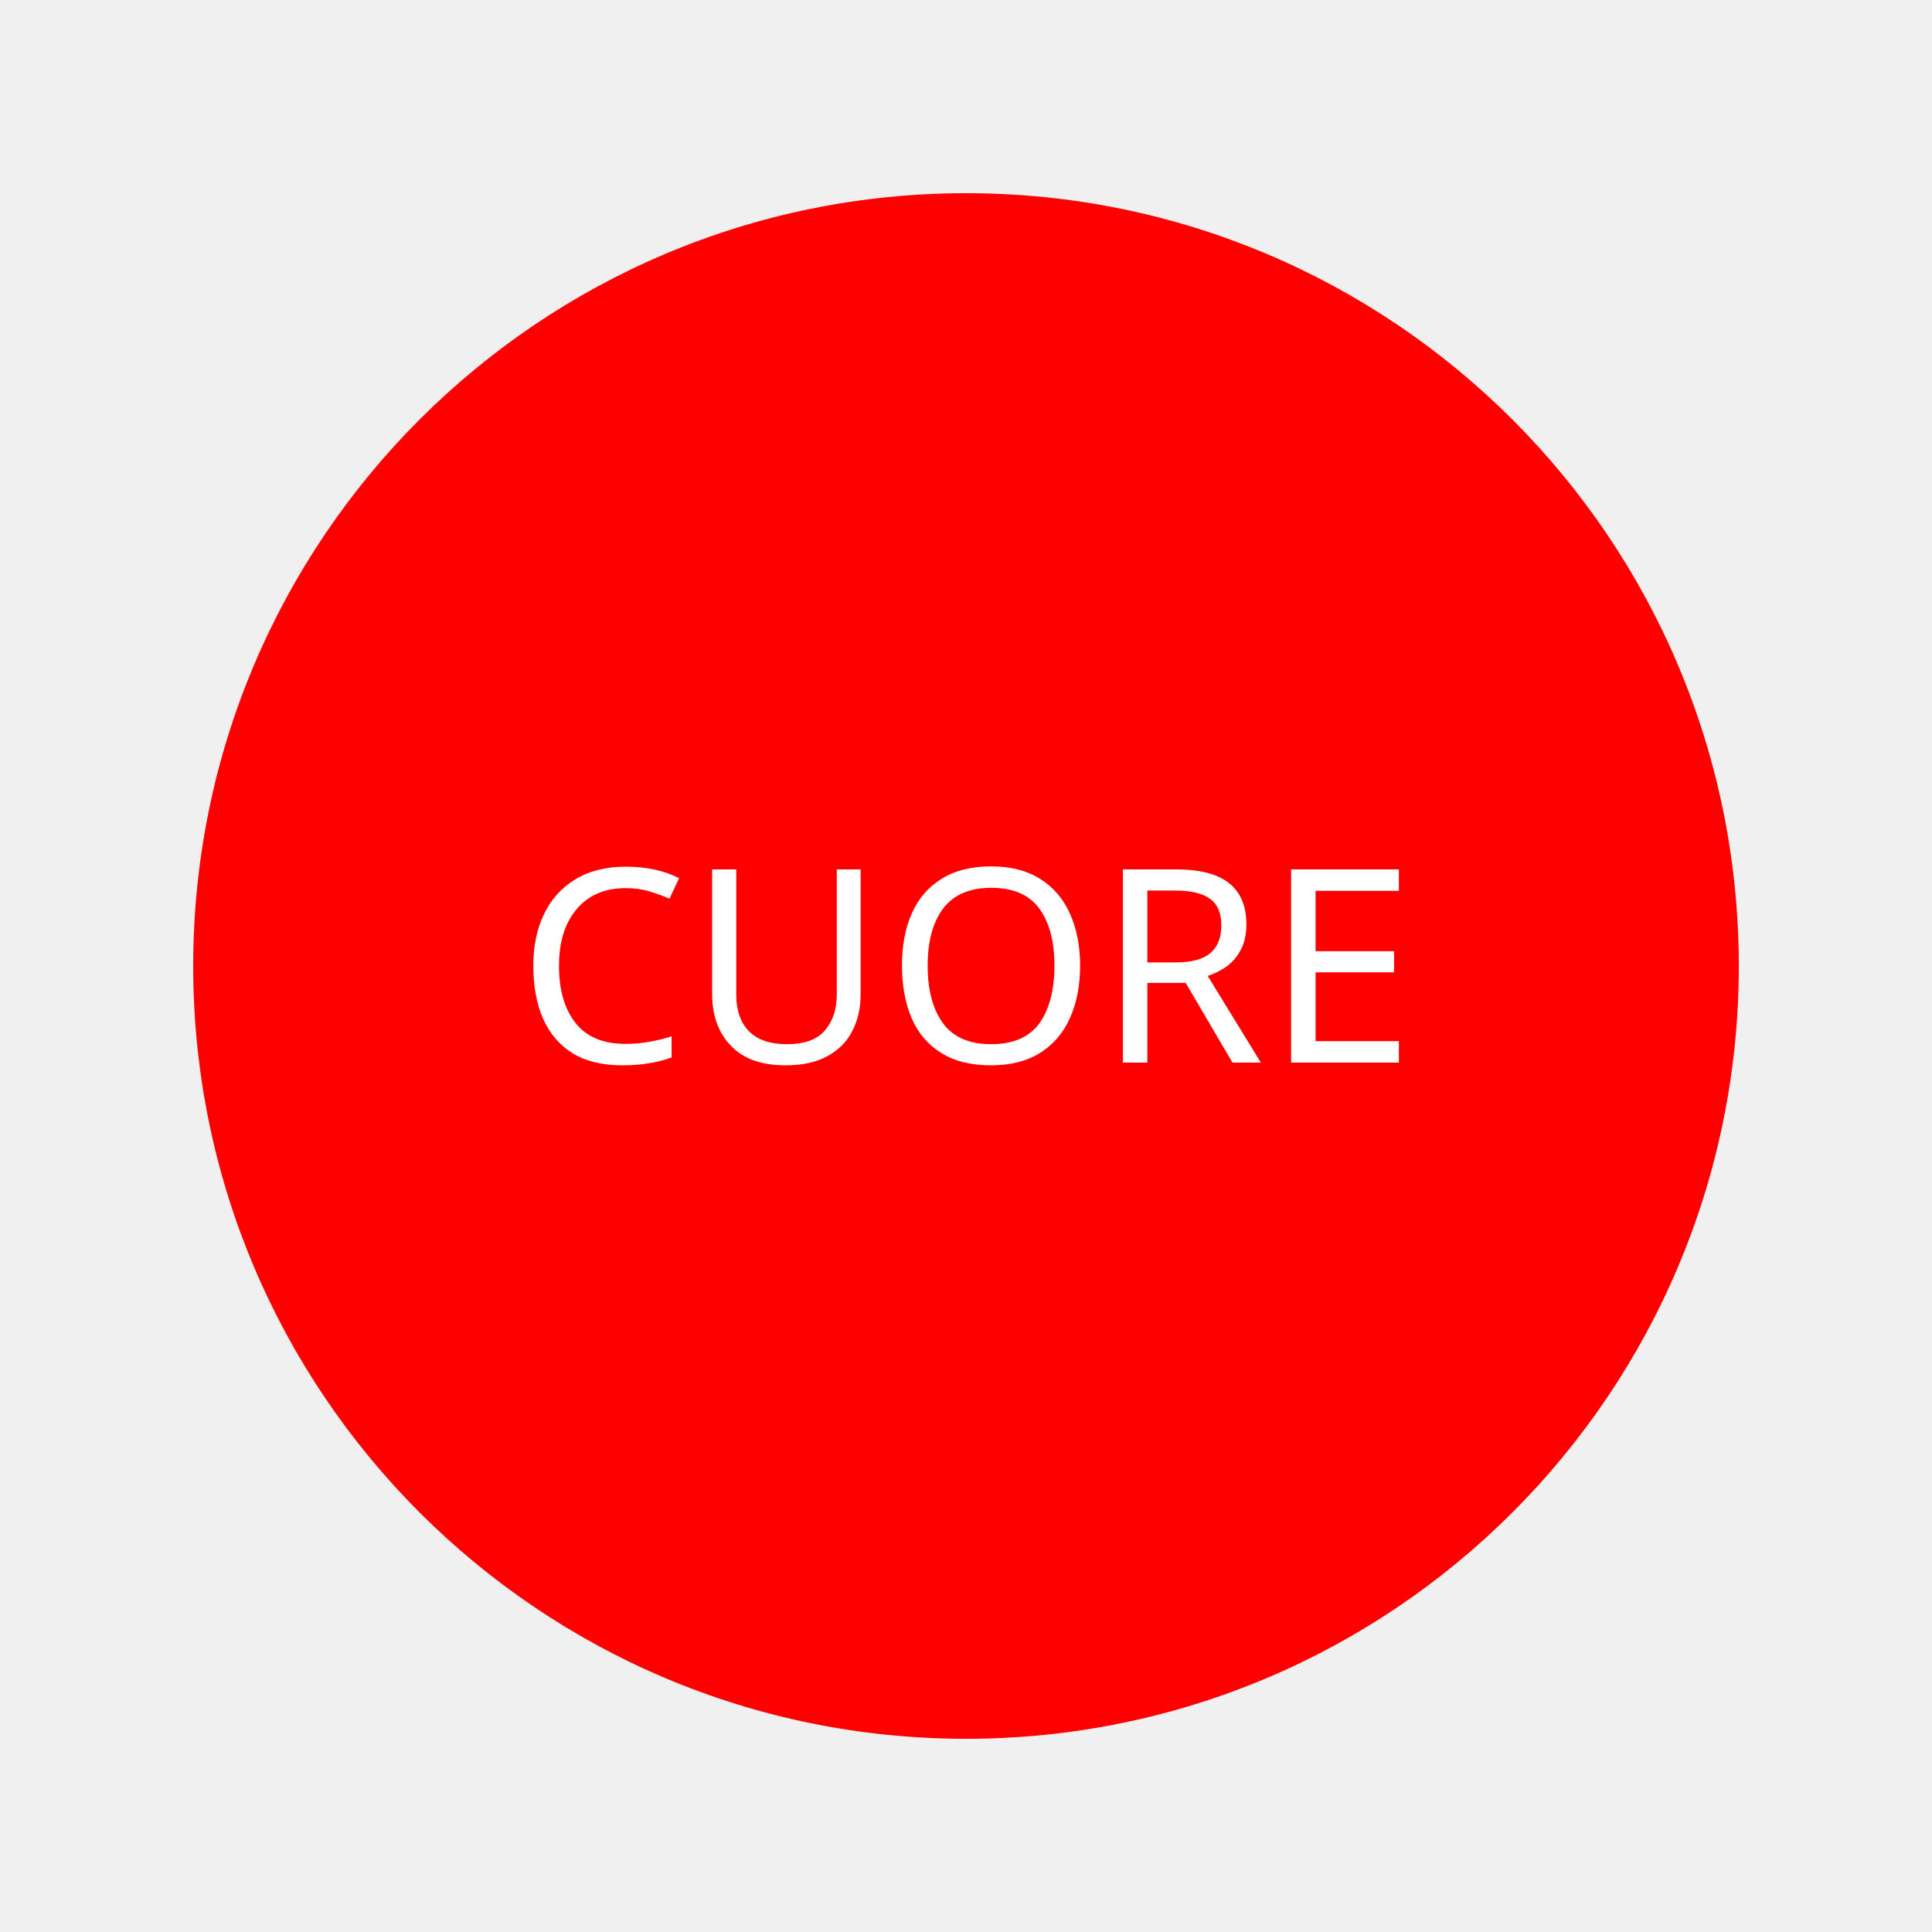
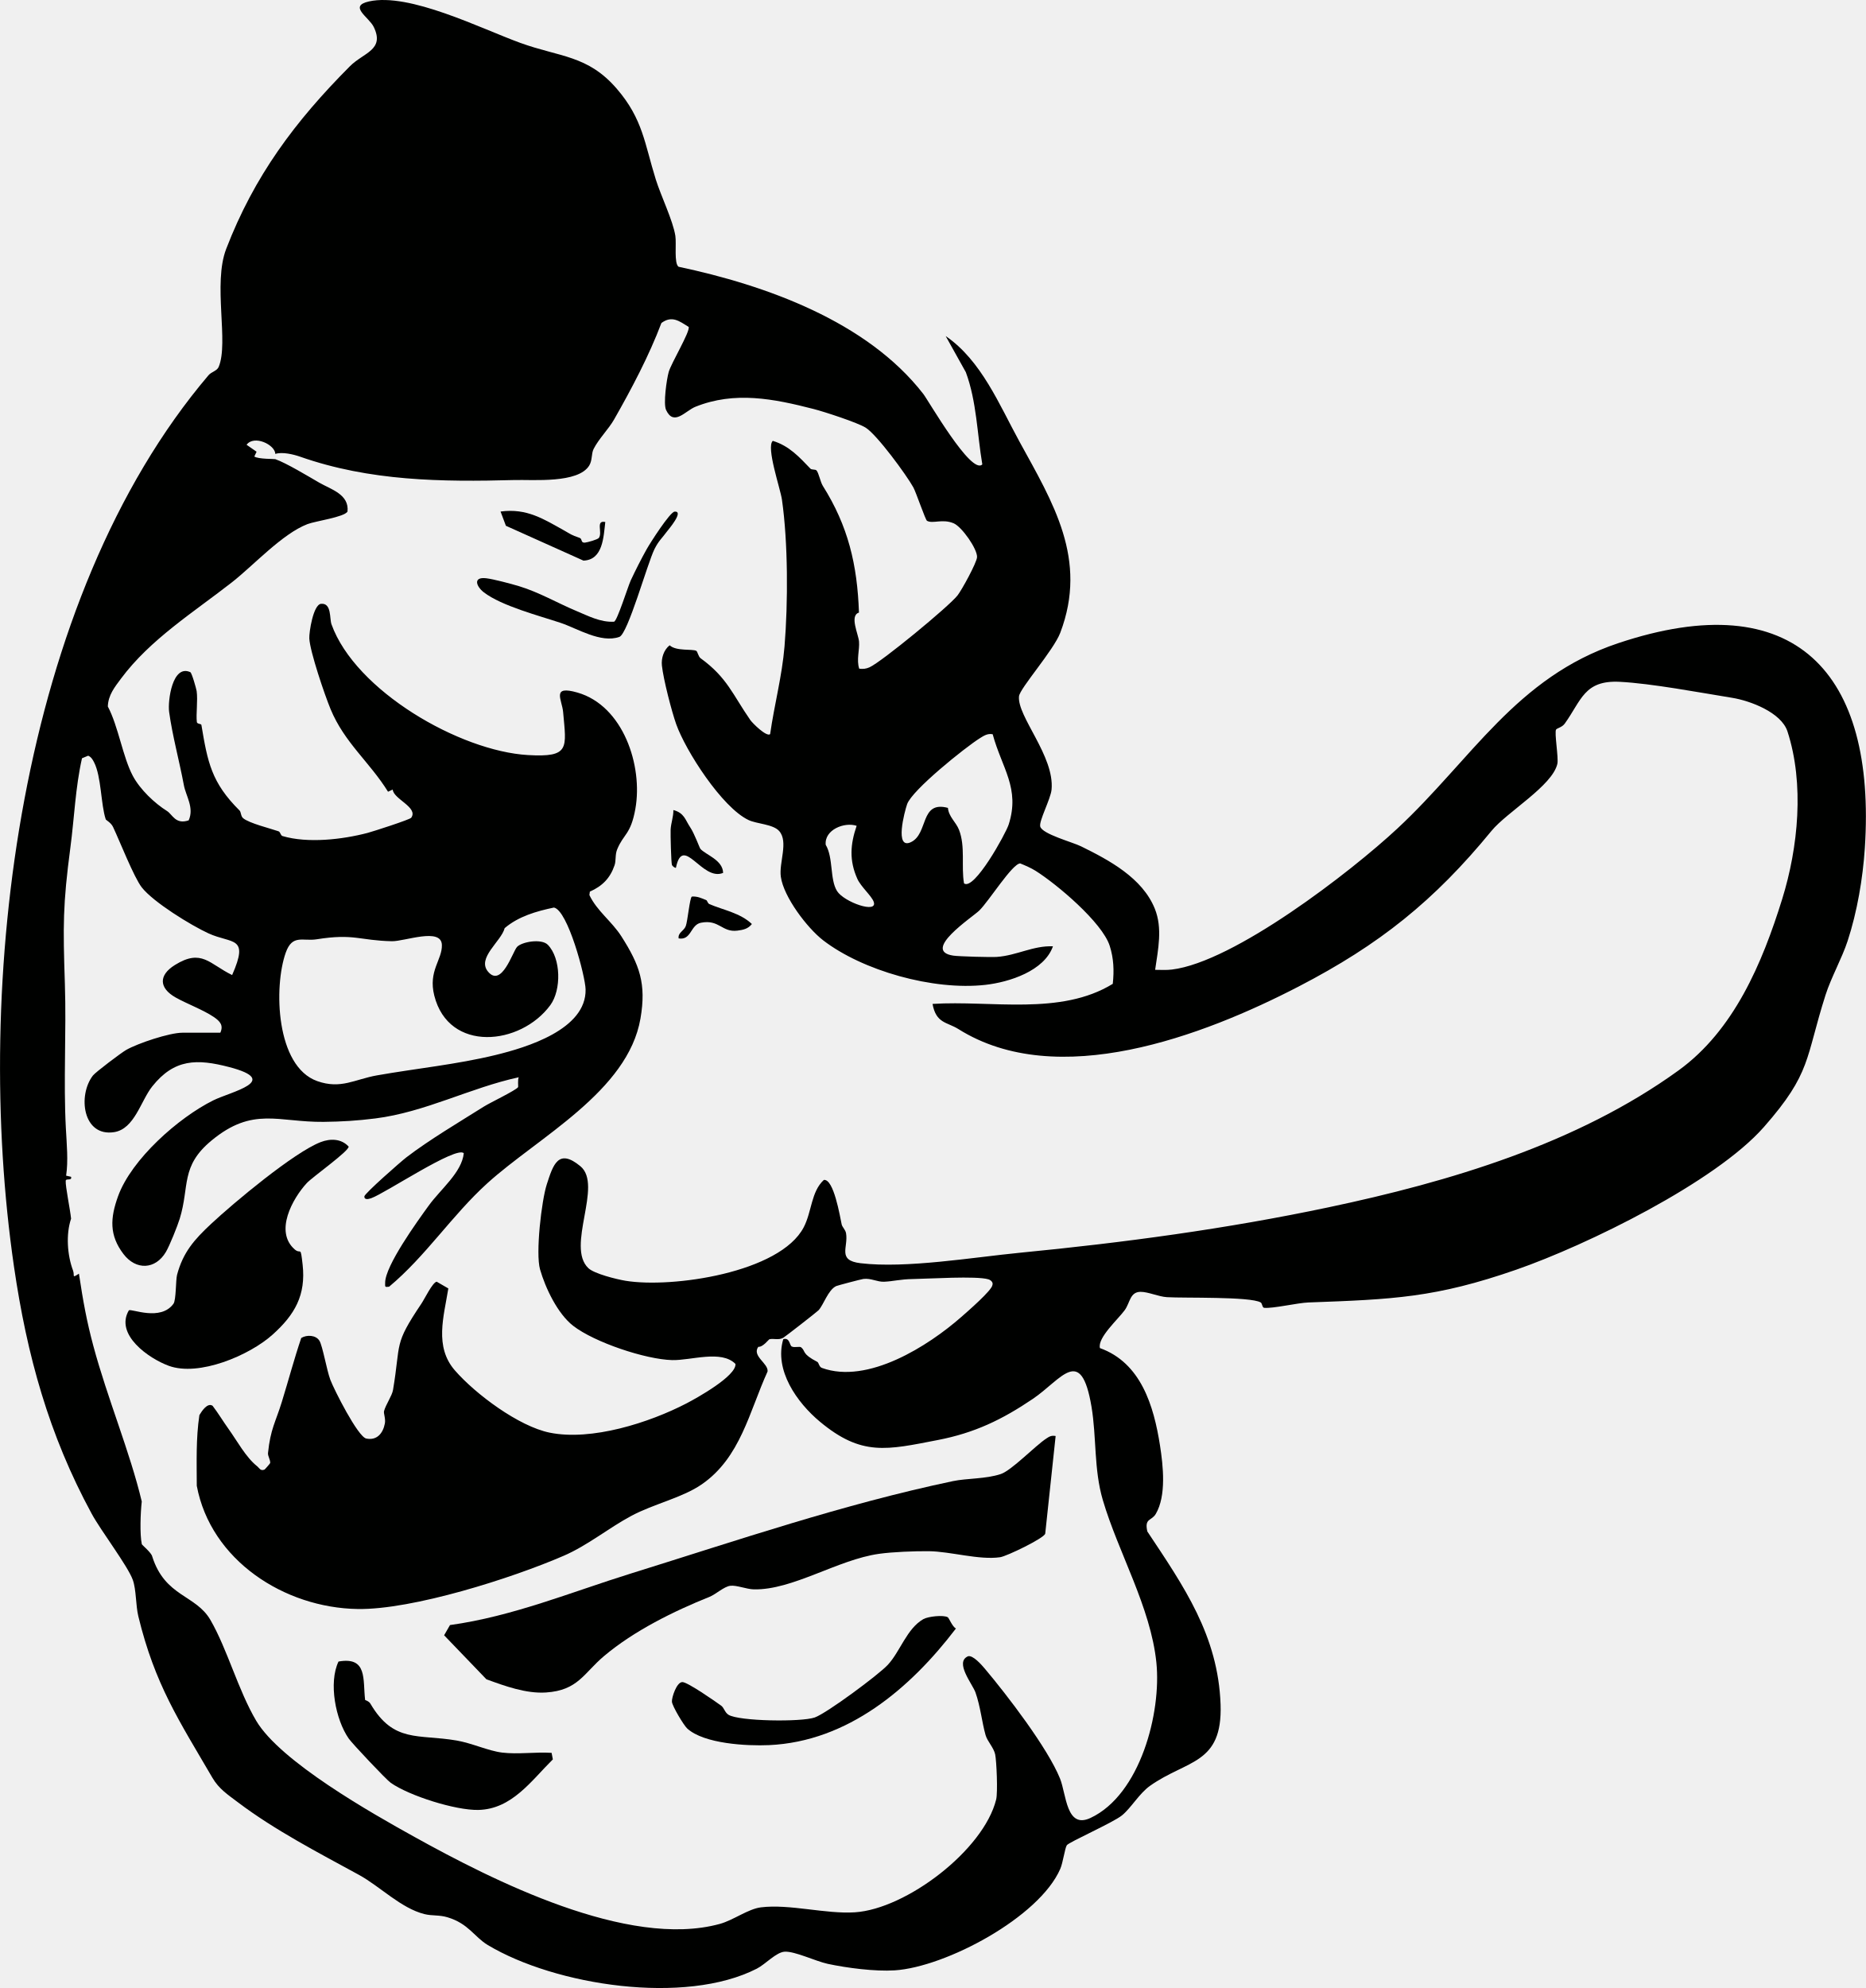
- <svg xmlns="http://www.w3.org/2000/svg" width="100" height="100" viewBox="0 0 100 100" fill="none">
-   <circle cx="50" cy="50" r="40" fill="#ff0000" />
-   <text x="50" y="55" font-family="sans-serif" font-size="14" fill="#ffffff" text-anchor="middle">CUORE</text>
+ <svg xmlns="http://www.w3.org/2000/svg" id="b" data-name="Livello 2" width="41.256mm" height="43.947mm" viewBox="0 0 116.945 124.575">
+   <g id="c" data-name="Livello 1">
+     <g id="d" data-name="h4cz19">
+       <g>
+         <path d="M38.66,5.566c1.636,1.899,1.737,3.431,2.441,5.682.321,1.027,1.079,2.581,1.226,3.533.076.494-.093,1.715.199,1.934,5.46,1.157,11.806,3.417,15.337,7.966.332.428,3.021,5.126,3.702,4.419-.325-1.917-.351-3.94-1.032-5.776l-1.263-2.264c2.238,1.531,3.357,4.301,4.625,6.615,2.09,3.816,4.307,7.366,2.557,11.974-.422,1.11-2.537,3.484-2.587,3.983-.126,1.261,2.235,3.746,2.041,5.842-.055.597-.806,1.98-.71,2.322.134.474,2.016.972,2.553,1.236,1.775.871,3.85,1.985,4.626,3.907.496,1.228.207,2.546.022,3.834.348,0,.7.026,1.049-.017,3.893-.471,11.208-6.113,14.133-8.837,4.656-4.335,7.441-9.472,13.829-11.611,11.113-3.722,16.193,1.848,15.468,12.842-.124,1.887-.479,3.988-1.078,5.815-.358,1.091-1.033,2.287-1.382,3.378-1.277,3.999-.876,4.881-3.864,8.279-3.045,3.463-11.095,7.401-15.514,8.938-5.066,1.762-7.726,1.864-13.041,2.057-.679.025-2.219.391-2.769.335-.121-.012-.115-.278-.216-.337-.654-.379-4.805-.263-5.875-.33-.531-.033-1.173-.336-1.654-.334-.668.003-.655.68-.989,1.143-.417.578-1.721,1.731-1.557,2.382,2.57.921,3.377,3.618,3.765,6.106.198,1.269.406,3.144-.266,4.287-.267.453-.721.249-.528,1.099,2.286,3.437,4.44,6.527,4.59,10.84.131,3.776-2.11,3.459-4.419,5.096-.679.481-1.184,1.383-1.758,1.852-.557.455-3.335,1.679-3.46,1.873-.122.189-.24,1.091-.409,1.479-1.316,3.037-7.181,6.154-10.377,6.361-1.226.08-2.994-.149-4.2-.408-.752-.162-2.06-.799-2.699-.761-.531.032-1.203.787-1.742,1.062-4.5,2.303-12.618,1.063-16.864-1.48-.843-.505-1.2-1.342-2.526-1.739-.529-.159-.957-.078-1.442-.199-1.474-.366-2.789-1.739-4.105-2.458-2.529-1.382-5.28-2.803-7.592-4.552-.621-.469-1.185-.834-1.59-1.528-2.092-3.585-3.606-5.837-4.646-10.123-.167-.689-.125-1.662-.346-2.28-.313-.875-1.993-3.07-2.579-4.149-2.682-4.939-4.058-9.925-4.868-15.481-2.578-17.693.266-41.823,12.193-55.861.181-.213.529-.266.636-.521.645-1.54-.374-5.197.471-7.394,1.757-4.566,4.307-7.985,7.754-11.446.854-.857,2.198-1.015,1.492-2.464-.303-.622-1.608-1.301-.301-1.596,2.535-.57,7.009,1.695,9.479,2.593,2.489.905,4.233.76,6.061,2.883ZM12.499,88.671c.137-.228.495-.796.824-.58.359.47.664.984,1.008,1.463.517.72,1.077,1.766,1.776,2.319.154.122.209.322.471.216.025-.01.353-.384.355-.411.017-.201-.156-.435-.137-.627.154-1.509.477-1.939.867-3.205.411-1.331.769-2.682,1.216-4.003.343-.214.923-.189,1.142.176.2.332.454,1.832.68,2.438.229.611,1.73,3.581,2.253,3.687.669.136,1.048-.327,1.166-.942.058-.303-.089-.634-.052-.776.108-.408.501-.957.563-1.324.507-3.01.015-2.788,1.788-5.425.193-.287.691-1.321.95-1.361l.729.422c-.285,1.772-.885,3.646.409,5.134,1.299,1.493,4.008,3.509,5.943,3.903,2.623.535,6.245-.624,8.577-1.835.659-.342,3.127-1.717,3.068-2.471-.889-.9-2.786-.21-3.971-.241-1.673-.044-4.866-1.114-6.198-2.145-.98-.759-1.746-2.374-2.08-3.539-.288-1.005.093-4.307.422-5.326.399-1.237.723-2.283,2.107-1.138,1.437,1.189-.929,5.042.503,6.39.369.348,1.76.694,2.322.787,2.912.48,9.686-.502,11.172-3.351.513-.984.458-2.227,1.26-2.966.624-.088,1.012,2.294,1.119,2.786.037.171.235.332.273.55.156.888-.577,1.703.906,1.881,2.863.343,7.07-.372,10.015-.658,6.487-.63,12.922-1.494,19.311-2.843,7.575-1.599,15.589-3.979,21.944-8.579,3.473-2.514,5.245-6.711,6.496-10.735,1.008-3.243,1.398-7.226.333-10.506-.389-1.197-2.344-1.927-3.47-2.109-2.048-.331-5.048-.9-7.039-1.002-2.234-.114-2.402,1.159-3.451,2.619-.168.234-.482.285-.541.369-.123.172.163,1.777.078,2.151-.313,1.381-3.155,3.014-4.132,4.206-3.581,4.37-7.008,7.121-12.079,9.747-6.004,3.109-15.126,6.564-21.327,2.669-.709-.446-1.402-.346-1.622-1.577,3.696-.234,8.018.753,11.296-1.258.088-.826.061-1.591-.192-2.381-.473-1.477-3.332-3.878-4.65-4.704-.292-.183-.639-.331-.959-.461-.489.002-1.966,2.368-2.563,2.95-.433.422-3.657,2.527-1.631,2.828.357.053,2.357.107,2.723.081,1.255-.087,2.28-.716,3.522-.665-.543,1.545-2.736,2.246-4.23,2.415-3.288.372-7.717-.899-10.172-2.791-.999-.77-2.479-2.719-2.653-3.984-.123-.888.488-2.179-.097-2.857-.379-.44-1.406-.448-1.929-.697-1.662-.79-3.939-4.337-4.531-6.005-.292-.824-.803-2.811-.896-3.672-.049-.455.112-.982.484-1.272.42.387,1.432.213,1.674.351.077.044.122.355.268.462,1.67,1.209,2.016,2.292,3.115,3.871.138.198,1.017,1.073,1.242.885.261-1.84.75-3.649.902-5.502.225-2.735.222-6.526-.162-9.196-.101-.702-1.005-3.289-.573-3.681,1.032.314,1.661,1.015,2.363,1.746.07.073.302.032.372.103.141.141.245.725.399.969,1.587,2.519,2.163,4.936,2.266,7.943-.607.185-.035,1.349.004,1.815.044.523-.172,1.14.012,1.7.235.03.428.011.648-.088.761-.343,4.954-3.795,5.511-4.499.265-.335,1.208-2.054,1.226-2.402.027-.504-.949-1.906-1.471-2.124-.711-.296-1.29.05-1.665-.153-.099-.054-.692-1.799-.855-2.093-.437-.787-2.275-3.292-2.983-3.74-.509-.322-2.591-.999-3.259-1.171-2.532-.652-4.955-1.128-7.413-.144-.64.256-1.356,1.244-1.843.204-.185-.395.037-1.929.162-2.376.155-.555,1.35-2.531,1.254-2.831-.589-.361-1.043-.734-1.709-.245-.776,2.053-1.874,4.131-2.969,6.051-.341.597-.963,1.214-1.279,1.839-.153.304-.072.704-.274,1.038-.69,1.138-3.526.882-4.667.912-4.61.125-9.088.07-13.457-1.463-.408-.143-1.122-.316-1.552-.172-.017-.58-1.331-1.207-1.802-.574l.627.436-.14.3c.253.171,1.25.144,1.314.166.687.239,2.074,1.079,2.75,1.47.733.424,1.889.729,1.775,1.814-.208.349-2.015.596-2.508.785-1.58.605-3.366,2.574-4.728,3.641-2.372,1.858-5.126,3.572-6.961,6.042-.397.534-.802,1.033-.825,1.746.66,1.246.936,3.162,1.566,4.347.457.858,1.372,1.722,2.146,2.205.339.212.528.865,1.356.583.356-.791-.176-1.528-.302-2.205-.273-1.471-.723-3.113-.924-4.592-.094-.693.204-2.999,1.328-2.489.097.044.378,1.051.397,1.186.082.579-.048,1.448.013,1.943.016.125.272.098.285.178.389,2.335.63,3.614,2.391,5.362.1.099.072.35.22.478.368.319,1.727.65,2.221.824.125.044.122.261.255.3,1.577.466,3.751.217,5.325-.197.345-.091,2.655-.834,2.739-.952.46-.653-1.117-1.166-1.16-1.766l-.294.136c-1.159-1.866-2.73-3.071-3.601-5.175-.371-.896-1.285-3.583-1.333-4.427-.021-.38.247-2.129.737-2.173.671-.061.524.926.653,1.284,1.493,4.161,8.033,7.947,12.317,8.194,2.641.152,2.4-.428,2.201-2.692-.069-.787-.756-1.699.896-1.225,2.873.824,4.113,4.591,3.632,7.284-.291,1.631-.745,1.565-1.144,2.551-.136.337-.058.685-.161.988-.277.812-.765,1.303-1.548,1.652l-.029.215c.48,1.007,1.404,1.642,2.012,2.598,1.137,1.786,1.564,2.957,1.19,5.134-.786,4.577-6.418,7.444-9.599,10.327-2.225,2.017-3.856,4.567-6.155,6.482-.289.039-.248.008-.249-.247-.003-1.06,2.019-3.851,2.725-4.827.743-1.03,2.083-2.083,2.204-3.292-.478-.469-4.909,2.503-5.799,2.819-.191.068-.446.114-.433-.112.01-.18,2.288-2.181,2.636-2.448,1.423-1.091,3.317-2.212,4.859-3.182.386-.243,1.979-1.003,2.139-1.213.023-.03-.036-.484.044-.622-3.044.659-5.862,2.187-8.989,2.58-1.12.141-2.113.203-3.245.215-2.853.029-4.427-.977-7.022,1.168-1.958,1.618-1.366,2.857-1.993,4.899-.143.465-.637,1.697-.868,2.086-.659,1.112-1.876,1.157-2.66.127-.895-1.177-.832-2.25-.338-3.618.838-2.321,3.796-4.933,5.97-6.01,1.106-.548,4.3-1.223.995-2.086-2.024-.528-3.443-.518-4.822,1.212-.72.903-1.11,2.667-2.39,2.866-1.965.305-2.29-2.3-1.328-3.548.161-.209,1.783-1.433,2.087-1.605.739-.419,2.713-1.077,3.518-1.077h2.38c.207-.461-.01-.714-.41-.986-.653-.443-1.696-.831-2.388-1.221-1.041-.586-1.09-1.388-.05-2.036,1.682-1.048,2.162-.062,3.588.629,1.091-2.478-.004-1.934-1.486-2.614-1.092-.501-3.455-1.953-4.178-2.88-.492-.631-1.384-2.909-1.8-3.786-.132-.277-.439-.422-.458-.479-.31-.929-.271-2.678-.732-3.575-.087-.17-.182-.336-.37-.411l-.386.161c-.415,1.833-.48,3.725-.727,5.588-.477,3.6-.465,4.919-.346,8.549.099,3.01-.096,6.091.062,9.05.052.965.156,2.051.016,2.968l.309.071c.077.279-.324.074-.335.253-.022.351.279,1.791.337,2.371-.332.98-.238,2.29.121,3.246.121.322-.107.515.371.2.268,1.772.488,2.976.899,4.511.884,3.299,2.3,6.66,3.039,9.766-.081.704-.129,2.057.003,2.675.011.049.61.54.653.771.807,2.54,2.727,2.383,3.65,3.982,1.067,1.849,1.733,4.395,2.867,6.313,1.508,2.549,7.215,5.78,9.923,7.28,4.844,2.684,13.367,7.034,19.137,5.448.848-.233,1.767-.937,2.573-1.037,1.793-.223,4.062.431,5.891.311,3.217-.211,8.065-3.895,8.852-7.067.11-.445.024-2.425-.062-2.83-.09-.425-.488-.812-.6-1.204-.232-.813-.32-1.793-.635-2.679-.186-.524-1.332-1.9-.46-2.267.307-.072.837.532,1.04.772,1.405,1.666,3.948,4.98,4.72,6.895.399.989.386,3.182,1.91,2.467,3.121-1.463,4.45-6.596,4.129-9.735-.354-3.472-2.388-6.89-3.36-10.196-.565-1.923-.385-3.929-.707-5.842-.66-3.91-1.88-1.702-3.677-.487-1.93,1.304-3.649,2.132-5.955,2.578-3.196.619-4.769,1.033-7.39-1.15-1.435-1.195-2.878-3.227-2.295-5.17.411-.123.387.382.527.457.179.096.494-.03.6.06.29.248.015.392,1.005.906.1.052.104.311.29.379,2.874,1.043,6.662-1.373,8.738-3.195.375-.33,1.915-1.663,1.947-1.997.065-.173-.104-.315-.251-.36-.743-.226-3.742-.034-4.74-.018-.809.013-1.207.144-1.8.169-.43.018-.82-.235-1.296-.175-.135.017-1.617.408-1.701.446-.509.234-.796,1.187-1.112,1.519-.101.106-2.083,1.65-2.206,1.72-.301.169-.597.028-.868.094-.051.012-.407.502-.699.474-.418.583.646,1.039.581,1.547-1.153,2.533-1.694,5.386-4.117,7.066-1.226.85-3.007,1.224-4.42,1.98-1.437.768-2.724,1.843-4.231,2.497-3.25,1.411-9.483,3.393-12.919,3.34-4.595-.07-9.212-3.05-10.087-7.722-.003-1.483-.056-2.964.164-4.431ZM62.215,46.01c-.319-.063-.552.091-.804.249-.919.576-4.256,3.252-4.56,4.137-.158.462-.804,2.869.241,2.376,1.108-.523.546-2.619,2.318-2.147.047.554.505.89.693,1.369.414,1.054.129,2.305.316,3.363.638.474,2.615-3.12,2.797-3.684.733-2.278-.426-3.54-1.001-5.664ZM53.689,51.748c-.763-.256-2.03.246-1.939,1.189.488.815.249,2.177.715,2.906.438.686,2.565,1.441,2.293.666-.128-.365-.805-.945-1.026-1.44-.516-1.153-.441-2.161-.043-3.321ZM32.399,59.342c.293-.325,1.537-.546,1.936-.137.824.844.858,2.824.153,3.783-1.86,2.531-6.365,2.997-7.271-.603-.39-1.551.504-2.237.477-3.171-.032-1.117-2.338-.217-3.135-.234-2.041-.045-2.372-.495-4.704-.122-.881.141-1.53-.336-1.948.841-.762,2.145-.621,7.13,1.978,8.048,1.481.523,2.344-.114,3.739-.36,2.458-.434,4.999-.684,7.424-1.274,1.949-.474,5.702-1.6,5.653-4.111-.016-.831-1.116-4.962-1.984-5.132-1.097.231-2.219.55-3.088,1.29-.211.831-1.77,1.875-1.036,2.735.852.999,1.537-1.254,1.807-1.552Z" fill="#000100" />
+         <path d="M66.161,89.985l-.653,6.119c-.065.282-2.41,1.417-2.828,1.477-1.318.19-3.106-.363-4.465-.377-.887-.009-2.268.043-3.13.165-2.593.367-5.41,2.279-7.841,2.226-.46-.01-1.088-.276-1.479-.224s-.914.538-1.285.687c-2.25.903-4.748,2.135-6.623,3.716-1.279,1.078-1.626,2.15-3.639,2.283-1.242.082-2.588-.407-3.734-.828l-2.65-2.757.368-.64c3.926-.54,7.605-2.07,11.365-3.239,6.679-2.078,13.266-4.331,20.15-5.779.891-.187,2.047-.129,3.002-.444.679-.223,2.167-1.777,2.859-2.229.201-.132.327-.202.582-.155Z" fill="#000100" />
+         <path d="M18.464,78.288c.402.352.363-.282.502.959.212,1.901-.482,3.133-1.891,4.393-1.456,1.302-4.61,2.634-6.496,1.947-1.251-.456-3.399-1.955-2.503-3.477.163-.118,1.983.704,2.795-.411.171-.235.14-1.497.225-1.813.378-1.419,1.08-2.209,2.139-3.198,1.412-1.319,5.185-4.472,6.86-5.119.608-.235,1.297-.222,1.757.282,0,.3-2.279,1.907-2.63,2.29-.888.967-2.033,3.029-.756,4.148Z" fill="#000100" />
+         <path d="M22.883,106.527c.129.051.259.108.334.236,1.457,2.478,2.993,1.889,5.401,2.304.974.168,1.981.649,2.853.756.986.121,2.096-.049,3.099.017l.079.409c-1.346,1.33-2.566,3.124-4.674,3.168-1.422.029-4.31-.878-5.486-1.699-.285-.199-2.418-2.462-2.637-2.778-.82-1.181-1.272-3.493-.637-4.822,1.832-.325,1.516,1.134,1.668,2.409Z" fill="#000100" />
+         <path d="M59.399,101.343c.081.047.291.602.514.703-2.859,3.753-6.775,7.086-11.714,7.309-1.39.063-4.073-.08-5.127-1.04-.221-.201-.942-1.409-.96-1.68-.018-.266.297-1.237.658-1.23.33.006,2.035,1.192,2.427,1.477.187.136.225.424.457.57.652.412,4.569.466,5.409.171.744-.261,3.995-2.669,4.579-3.298.78-.841,1.19-2.269,2.224-2.863.303-.174,1.266-.275,1.534-.119Z" fill="#000100" />
+         <path d="M41.805,33.299c-.288.398-.522.58-.784,1.104-.442.882-1.667,5.319-2.204,5.508-1.165.41-2.643-.534-3.675-.878-1.359-.453-3.7-1.059-4.815-1.913-.478-.366-.709-.986.147-.884.467.056,1.555.346,2.048.494,1.257.378,2.47,1.084,3.576,1.545.759.316,1.534.733,2.386.683.201-.05.868-2.202,1.049-2.592.272-.584.654-1.343,1-1.959.211-.375,1.459-2.333,1.751-2.348.611-.033-.409,1.143-.479,1.241Z" fill="#000100" />
+         <path d="M35.407,33.272c.417.232.349.23.927.436.169.06.052.323.326.295.162-.016.803-.195.875-.298.242-.342-.226-1.121.4-.994-.109.931-.144,2.375-1.368,2.419l-4.861-2.183-.334-.892c1.649-.223,2.702.473,4.036,1.215Z" fill="#000100" />
+         <path d="M43.258,51.843c.26.381.586,1.289.636,1.346.321.374,1.411.693,1.426,1.51-1.324.551-2.515-2.456-2.956-.327-.042.043-.218-.093-.249-.163-.054-.123-.098-1.952-.084-2.224.022-.416.18-.805.172-1.224.69.18.748.631,1.054,1.08Z" fill="#000100" />
+         <path d="M44.273,56.41c.047.02.079.199.192.247.871.371,1.933.552,2.658,1.245-.242.307-.542.367-.906.414-.969.126-1.141-.721-2.287-.494-.668.132-.588,1.117-1.398.982-.052-.375.33-.454.45-.779.115-.314.246-1.75.377-1.842.334-.031.619.102.915.228Z" fill="#000100" />
+       </g>
+     </g>
+   </g>
</svg>
